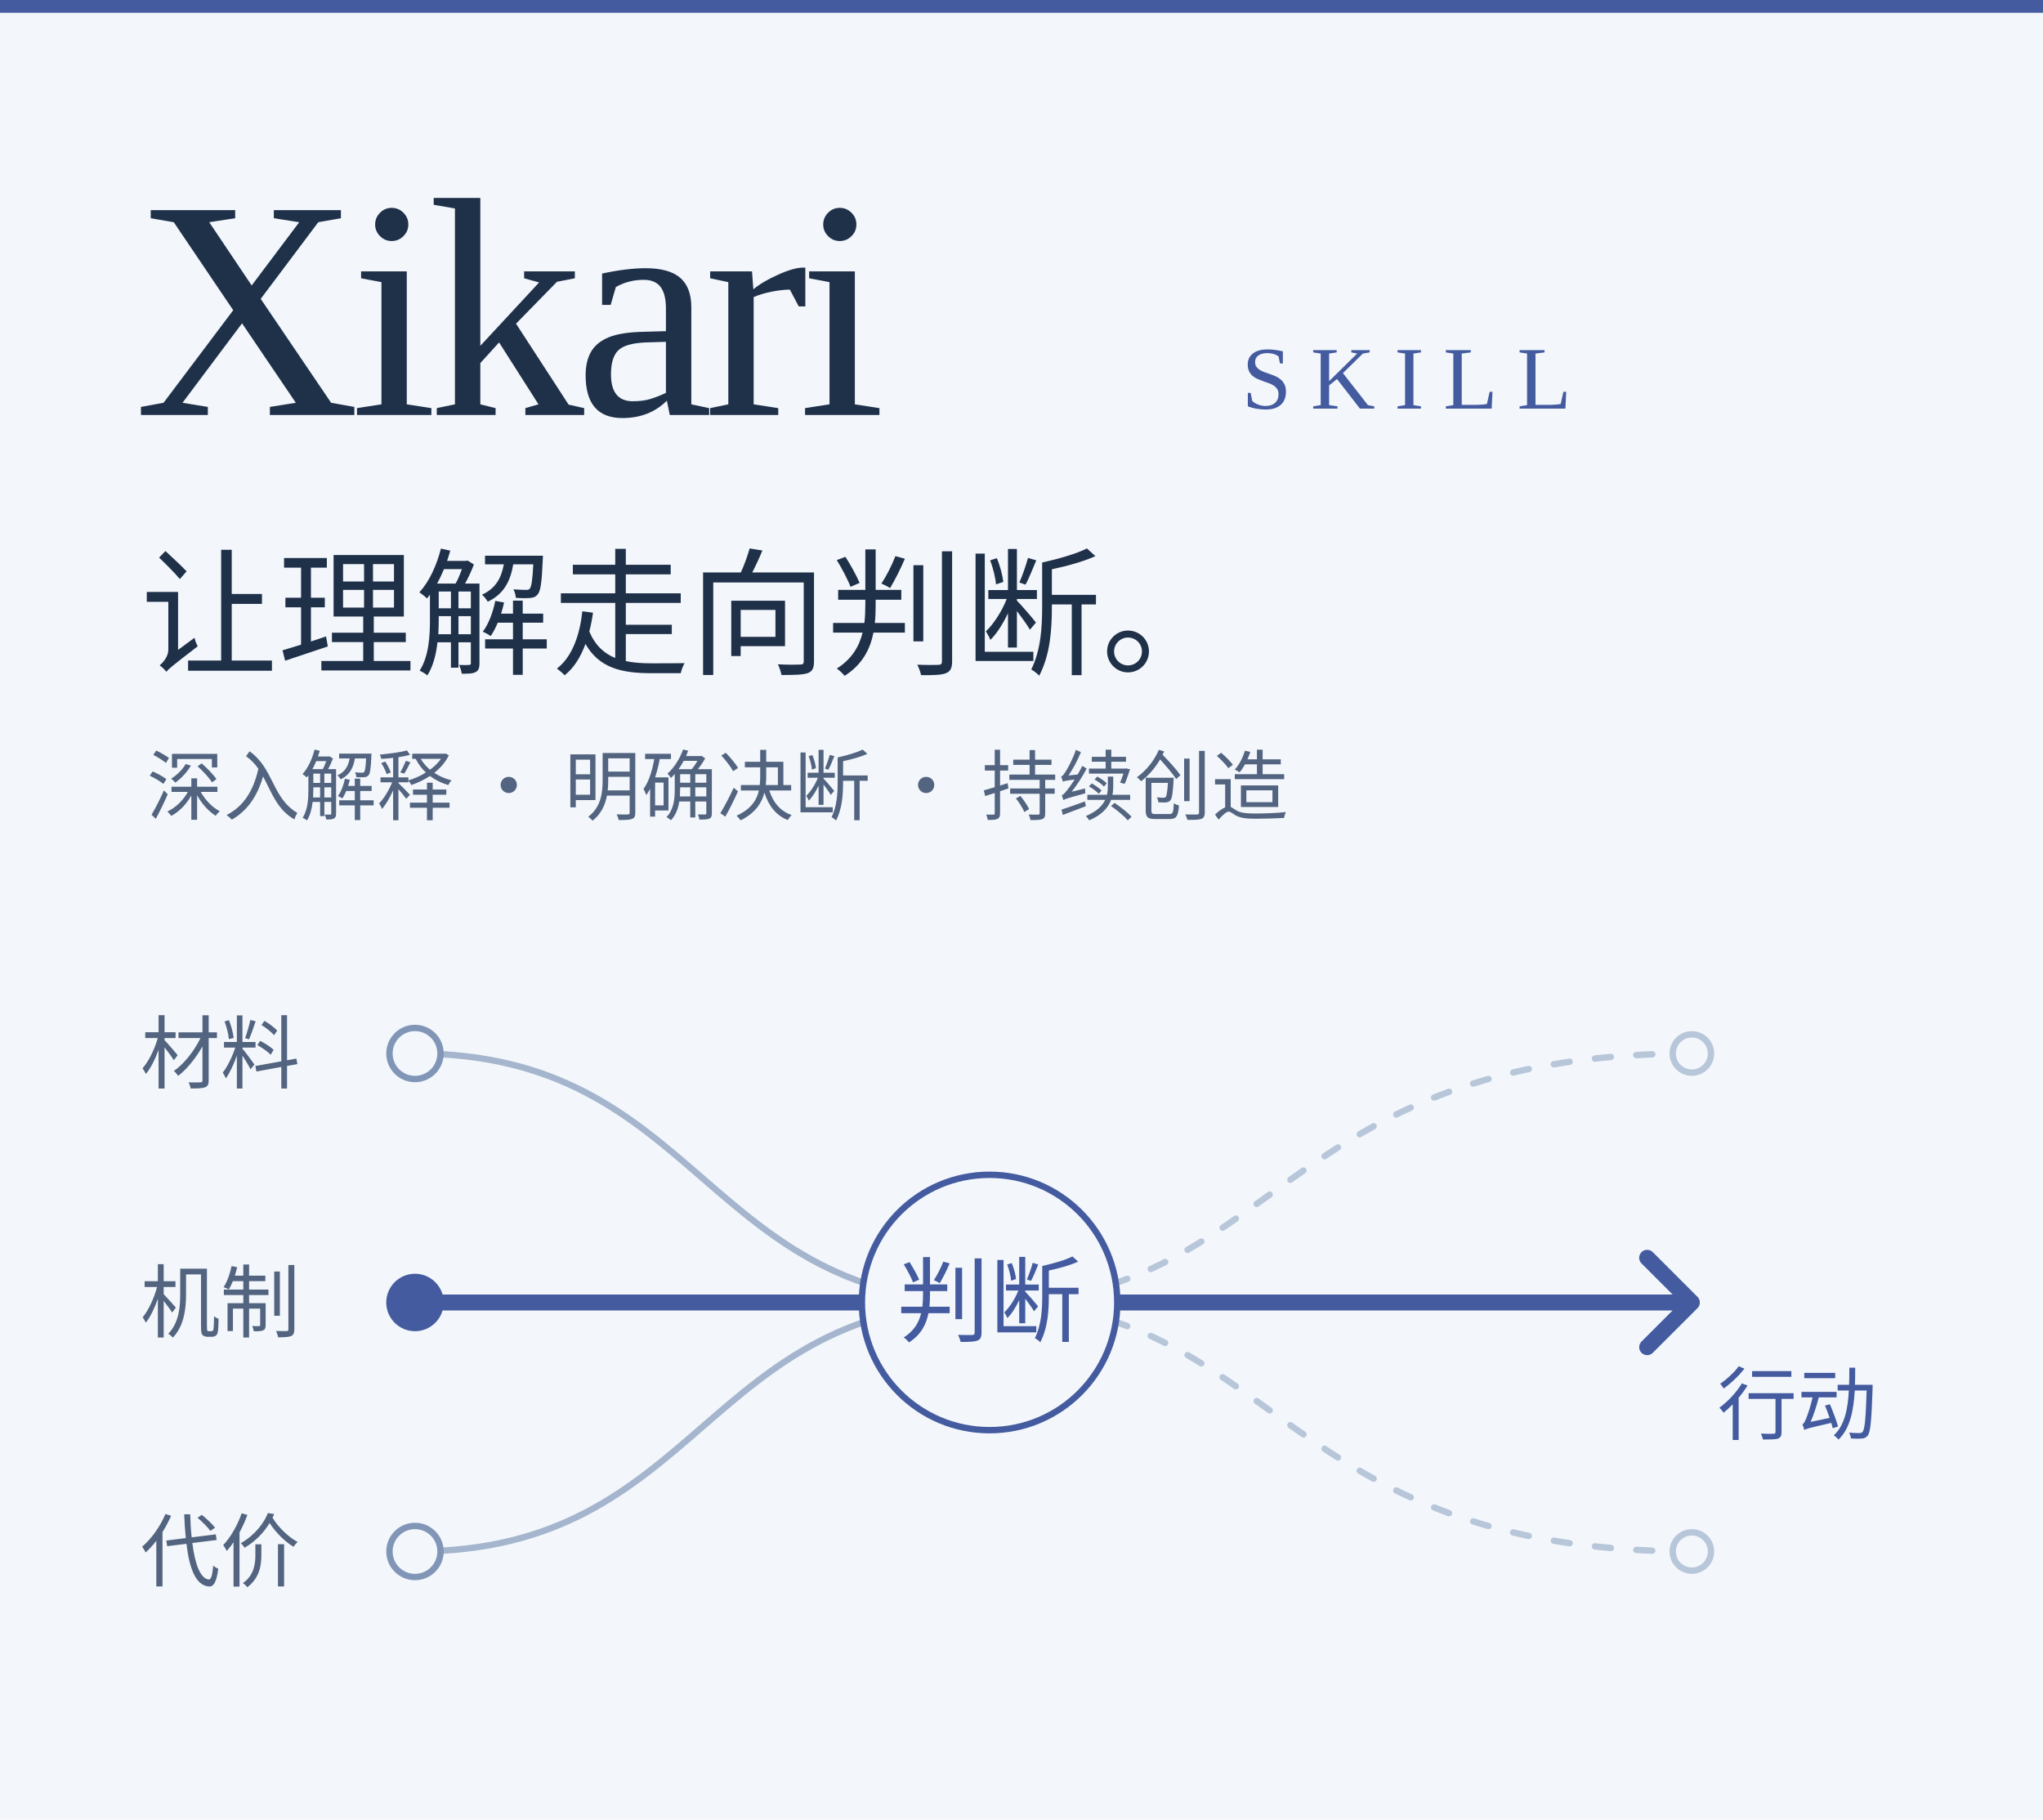
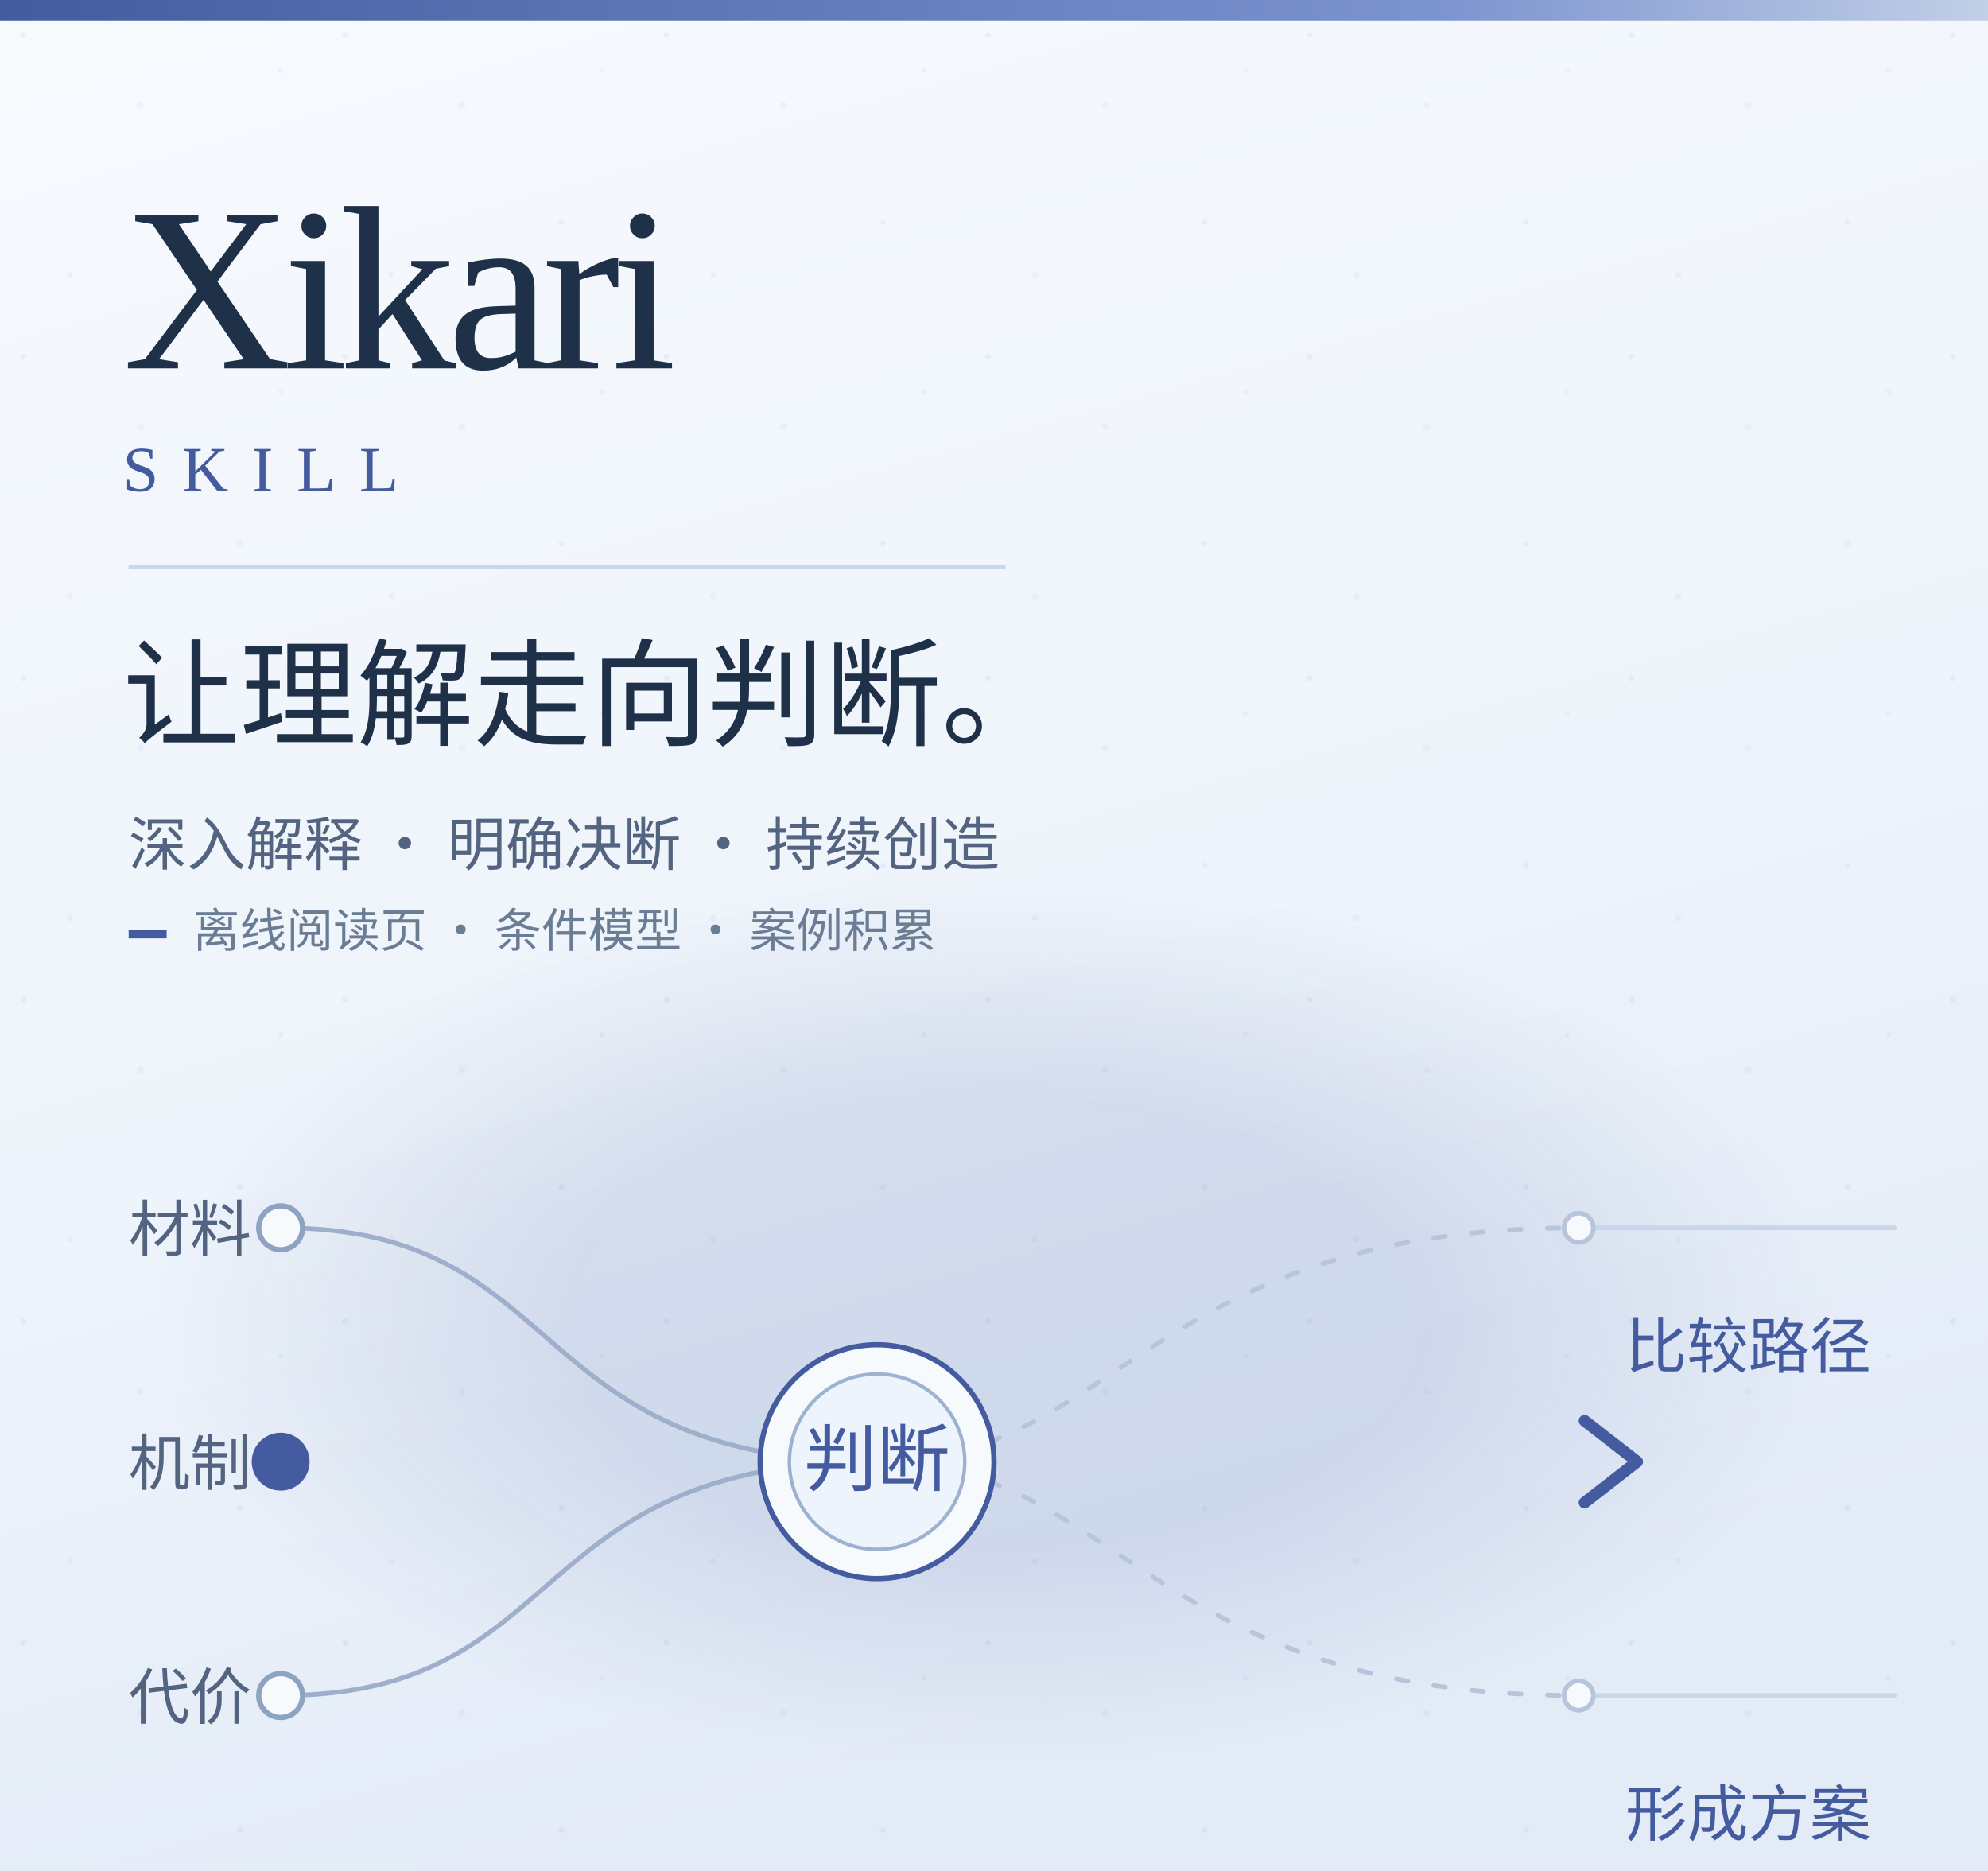
- <svg xmlns="http://www.w3.org/2000/svg" width="640" height="570" viewBox="0 0 640 570" role="img" aria-labelledby="title desc">
-   <rect width="640" height="570" fill="#f3f7fc" />
-   <path d="M0 0H640" stroke="#445b9f" stroke-width="8" />
-   <text x="42" y="130" font-family="Georgia, 'Times New Roman', serif" font-size="98" letter-spacing="-3" fill="#1f3049">Xikari</text>
-   <text x="389" y="128" font-family="Georgia, 'Times New Roman', serif" font-size="28" letter-spacing="6" fill="#445b9f">SKILL</text>
-   <text x="44" y="208" font-family="'Microsoft YaHei', 'Noto Sans CJK SC', sans-serif" font-size="43" fill="#1f3049">让理解走向判断。</text>
-   <text x="46" y="255" font-family="'Microsoft YaHei', 'Noto Sans CJK SC', sans-serif" font-size="24" fill="#52647f">深入解释 · 明确决断 · 持续创造</text>
+ <svg xmlns="http://www.w3.org/2000/svg" width="680" height="640" viewBox="0 0 680 640" role="img" aria-labelledby="title desc">
+   <defs>
+     <linearGradient id="mwash" x1="0" y1="0" x2="0.3" y2="1">
+       <stop offset="0" stop-color="#f7fafd" />
+       <stop offset="0.6" stop-color="#eef4fb" />
+       <stop offset="1" stop-color="#e3ebf7" />
+     </linearGradient>
+     <linearGradient id="mrule" x1="0" y1="0" x2="1" y2="0">
+       <stop offset="0" stop-color="#445b9f" />
+       <stop offset="0.72" stop-color="#7b93cf" />
+       <stop offset="1" stop-color="#c3d0e8" />
+     </linearGradient>
+     <linearGradient id="mbeam" x1="0" y1="0" x2="1" y2="0">
+       <stop offset="0" stop-color="#445b9f" stop-opacity="0" />
+       <stop offset="0.25" stop-color="#445b9f" stop-opacity="1" />
+       <stop offset="1" stop-color="#445b9f" stop-opacity="1" />
+     </linearGradient>
+     <radialGradient id="mhalo" cx="0.5" cy="0.5" r="0.5">
+       <stop offset="0.5" stop-color="#445b9f" stop-opacity="0.15" />
+       <stop offset="1" stop-color="#445b9f" stop-opacity="0" />
+     </radialGradient>
+     <pattern id="mgrain" width="110" height="110" patternUnits="userSpaceOnUse">
+       <circle cx="8" cy="12" r="1" fill="#445b9f" fill-opacity="0.07" />
+       <circle cx="48" cy="36" r="1.2" fill="#445b9f" fill-opacity="0.05" />
+       <circle cx="82" cy="76" r="1" fill="#445b9f" fill-opacity="0.06" />
+       <circle cx="24" cy="94" r="1.1" fill="#445b9f" fill-opacity="0.05" />
+       <circle cx="96" cy="24" r=".9" fill="#445b9f" fill-opacity="0.05" />
+     </pattern>
+   </defs>
+   <rect width="680" height="640" fill="url(#mwash)" />
+   <rect width="680" height="640" fill="url(#mgrain)" />
+   <rect width="680" height="7" fill="url(#mrule)" />
+   <ellipse cx="340" cy="452" rx="290" ry="150" fill="url(#mhalo)" />
+   <g fill="#1f3049">
+     <text x="42" y="126" font-family="Georgia, 'Times New Roman', serif" font-size="80" letter-spacing="-3">Xikari</text>
+     <text x="42" y="168" font-family="Georgia, 'Times New Roman', serif" font-size="22" letter-spacing="8" fill="#445b9f">SKILL</text>
+     <path d="M44 194h300" stroke="#c9d6e9" stroke-width="1.4" />
+     <text x="42" y="252" font-family="'Microsoft YaHei', 'Noto Sans CJK SC', sans-serif" font-size="40">让理解走向判断。</text>
+   </g>
+   <text x="44" y="296" font-family="'Microsoft YaHei', 'Noto Sans CJK SC', sans-serif" font-size="20" fill="#52647f">深入解释 · 明确决断 · 持续创造</text>
+   <rect x="44" y="318" width="13" height="3" fill="#445b9f" />
+   <text x="66" y="324" font-family="'Microsoft YaHei', 'Noto Sans CJK SC', sans-serif" font-size="16" fill="#6b7c95">离线阅读页 · 条件模型 · 案例积累</text>
  <g fill="none" stroke-linecap="round" stroke-linejoin="round">
-     <path d="M130 330C220 330 220 408 310 408M130 486C220 486 220 408 310 408" stroke="#a4b5cd" stroke-width="2" />
-     <path d="M310 408C400 408 400 330 530 330M310 408C400 408 400 486 530 486" stroke="#b8c6da" stroke-width="2" stroke-dasharray="5 8" />
-     <path d="M130 408H530M516 394L530 408L516 422" stroke="#445b9f" stroke-width="5" />
-     <circle cx="130" cy="330" r="8" fill="#f3f7fc" stroke="#8196b7" stroke-width="2" />
-     <circle cx="130" cy="408" r="8" fill="#445b9f" stroke="#445b9f" stroke-width="2" />
-     <circle cx="130" cy="486" r="8" fill="#f3f7fc" stroke="#8196b7" stroke-width="2" />
-     <circle cx="310" cy="408" r="40" fill="#f3f7fc" stroke="#445b9f" stroke-width="2" />
-     <circle cx="530" cy="330" r="6" fill="#f3f7fc" stroke="#b8c6da" stroke-width="2" />
-     <circle cx="530" cy="486" r="6" fill="#f3f7fc" stroke="#b8c6da" stroke-width="2" />
+     <path d="M96 420C196 420 178 500 300 500" stroke="#9dafca" stroke-width="1.6" />
+     <path d="M96 580C196 580 178 500 300 500" stroke="#9dafca" stroke-width="1.6" />
+     <path d="M300 500C382 500 392 420 540 420" stroke="#b7c5da" stroke-width="1.6" stroke-dasharray="4 9" />
+     <path d="M300 500C382 500 392 580 540 580" stroke="#b7c5da" stroke-width="1.6" stroke-dasharray="4 9" />
+     <path d="M96 500H300C400 500 424 500 560 500" stroke="url(#mbeam)" stroke-width="4.5" />
+     <path d="M542 486L560 500L542 514" stroke="#445b9f" stroke-width="4" />
+     <path d="M540 420h108M540 580h108" stroke="#c9d6e9" stroke-width="1.6" />
+     <circle cx="96" cy="420" r="7.5" fill="#f7fafd" stroke="#8ea3c2" stroke-width="1.8" />
+     <circle cx="96" cy="500" r="9" fill="#445b9f" stroke="#445b9f" stroke-width="1.8" />
+     <circle cx="96" cy="580" r="7.5" fill="#f7fafd" stroke="#8ea3c2" stroke-width="1.8" />
+     <circle cx="300" cy="500" r="40" fill="#f7fafd" stroke="#445b9f" stroke-width="1.8" />
+     <circle cx="300" cy="500" r="30" fill="#eef4fb" stroke="#9db1d0" stroke-width="1.2" />
+     <circle cx="540" cy="420" r="5" fill="#f7fafd" stroke="#b7c5da" stroke-width="1.6" />
+     <circle cx="540" cy="580" r="5" fill="#f7fafd" stroke="#b7c5da" stroke-width="1.6" />
  </g>
-   <g font-family="'Microsoft YaHei', 'Noto Sans CJK SC', sans-serif" font-size="25" fill="#52647f">
-     <text x="44" y="339">材料</text>
-     <text x="44" y="417">机制</text>
-     <text x="44" y="495">代价</text>
-     <text x="310" y="418" text-anchor="middle" fill="#445b9f" font-size="29">判断</text>
-     <text x="538" y="449" fill="#445b9f">行动</text>
+   <g font-family="'Microsoft YaHei', 'Noto Sans CJK SC', sans-serif" font-size="21" fill="#52647f">
+     <text x="44" y="428">材料</text>
+     <text x="44" y="508">机制</text>
+     <text x="44" y="588">代价</text>
+     <text x="300" y="508" text-anchor="middle" fill="#445b9f" font-size="25">判断</text>
+     <text x="640" y="468" text-anchor="end" fill="#445b9f">比较路径</text>
+     <text x="640" y="628" text-anchor="end" fill="#445b9f">形成方案</text>
  </g>
</svg>
